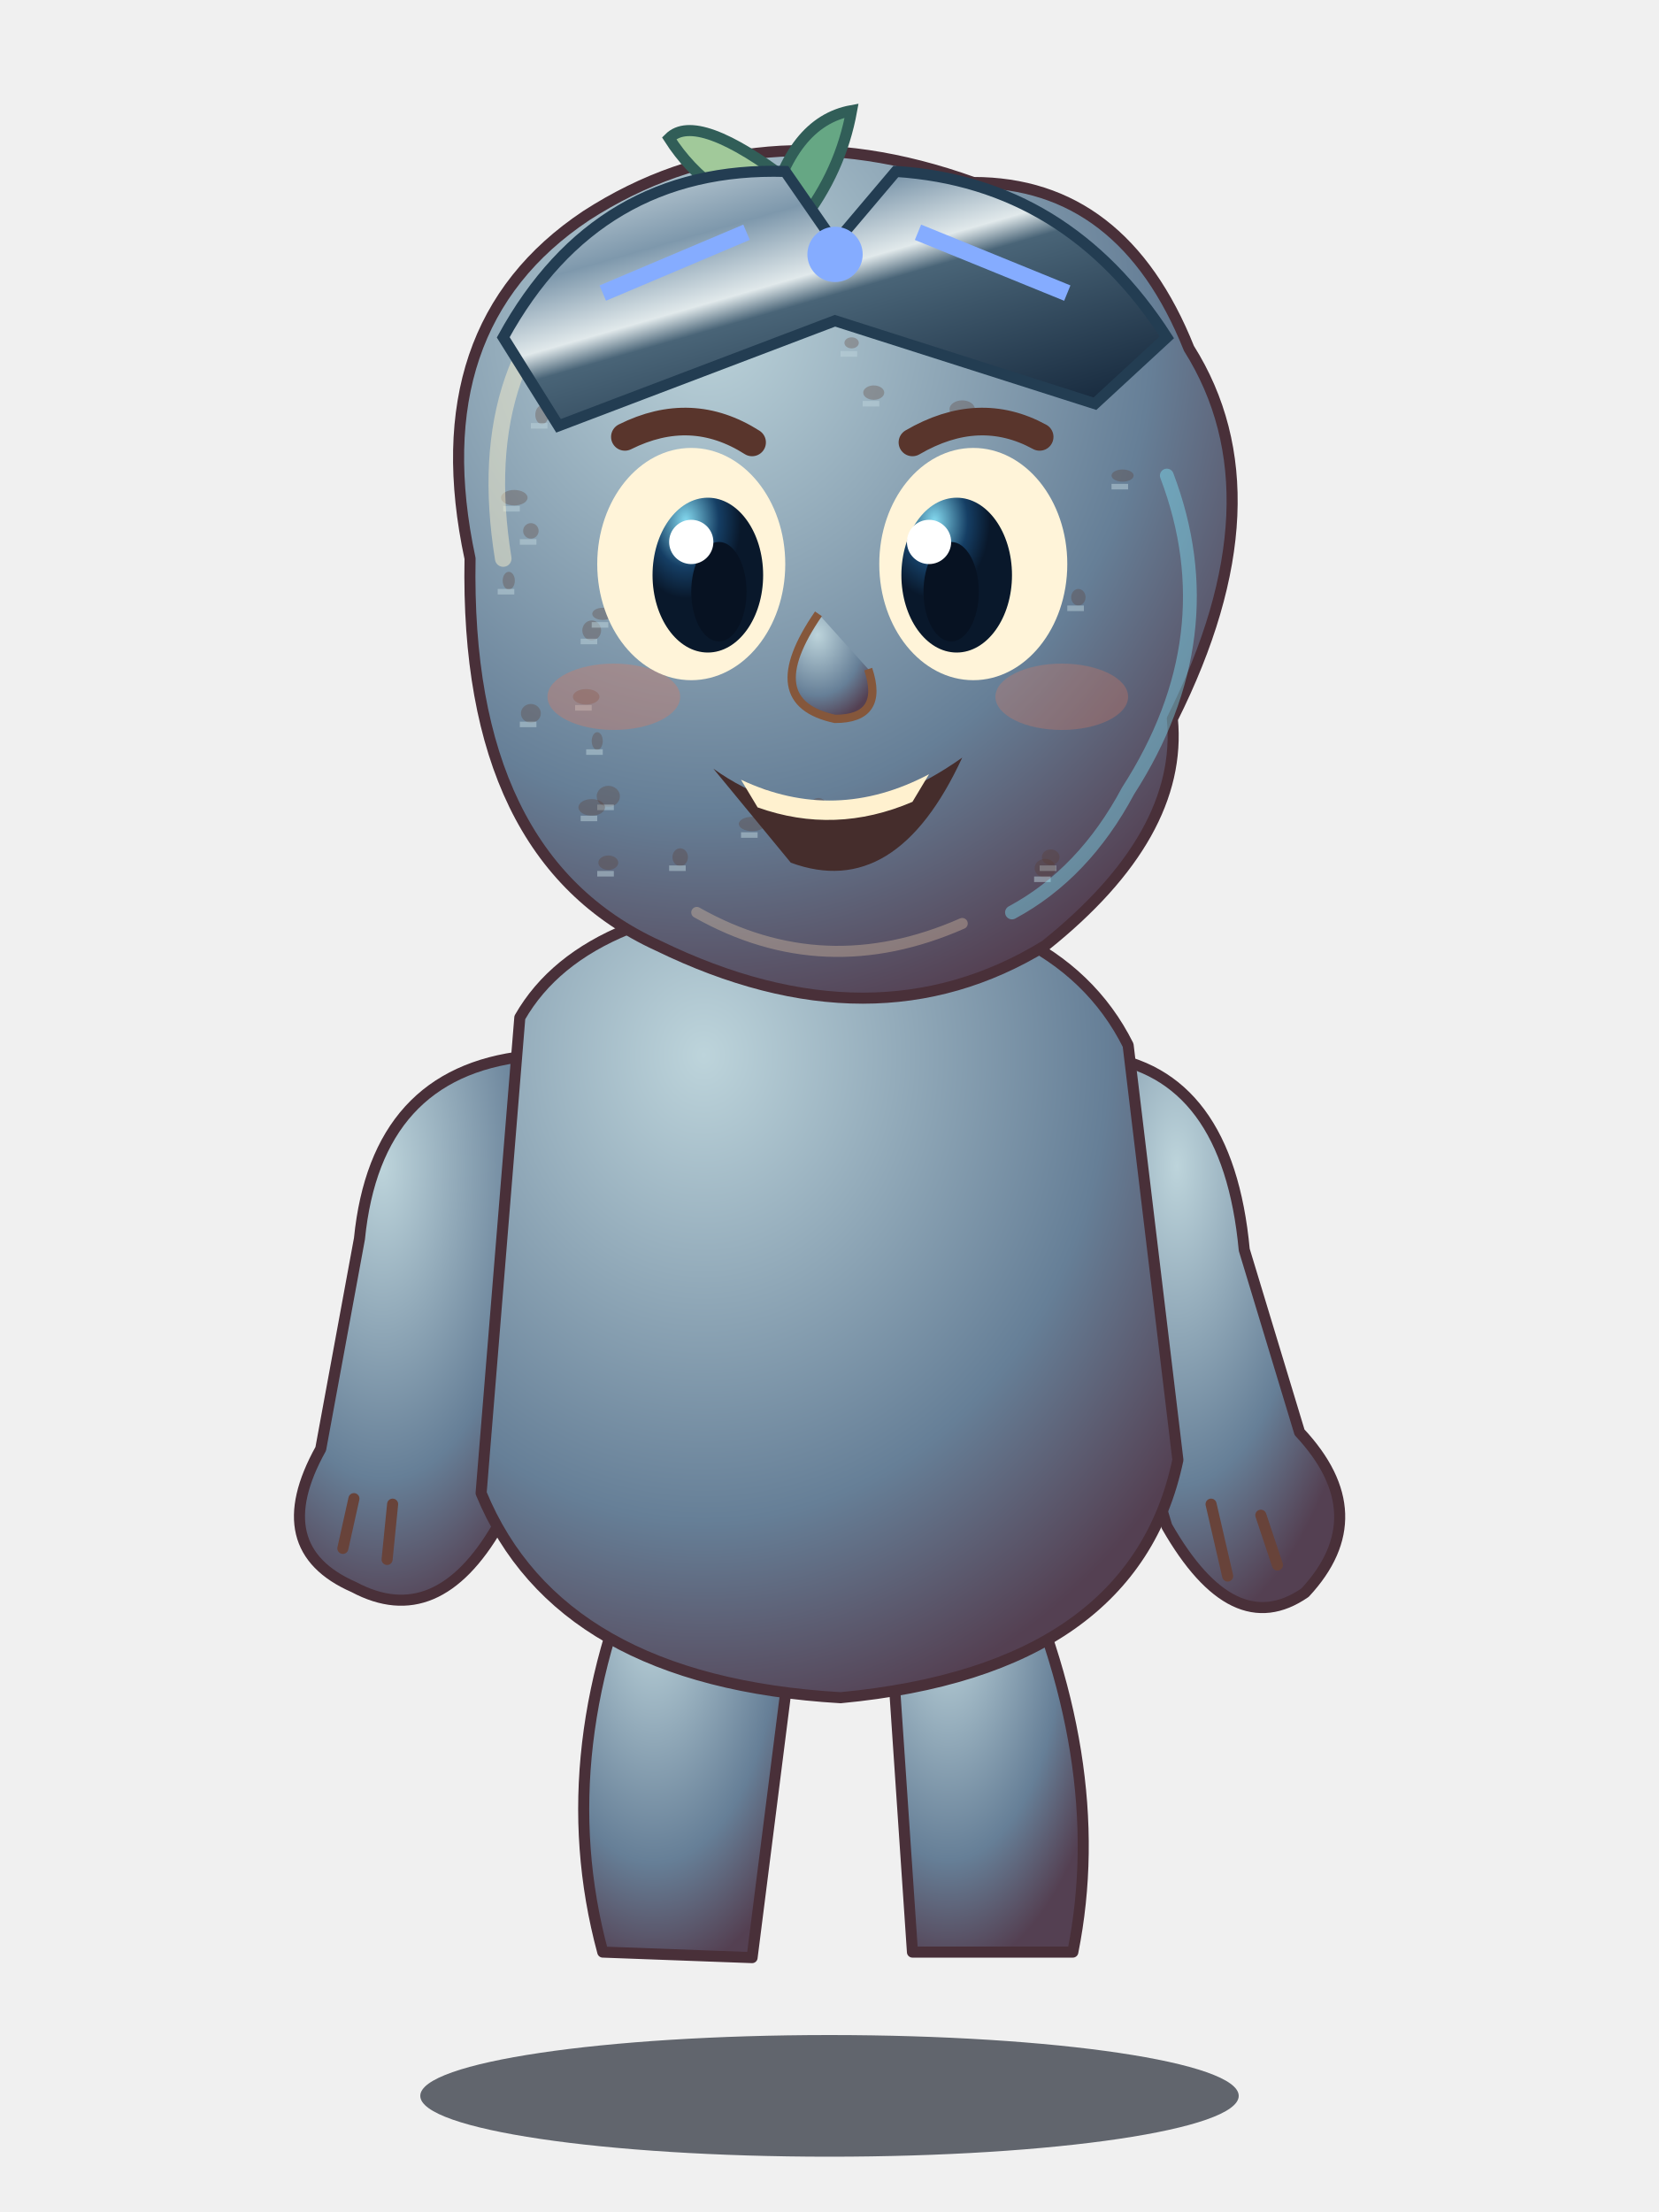
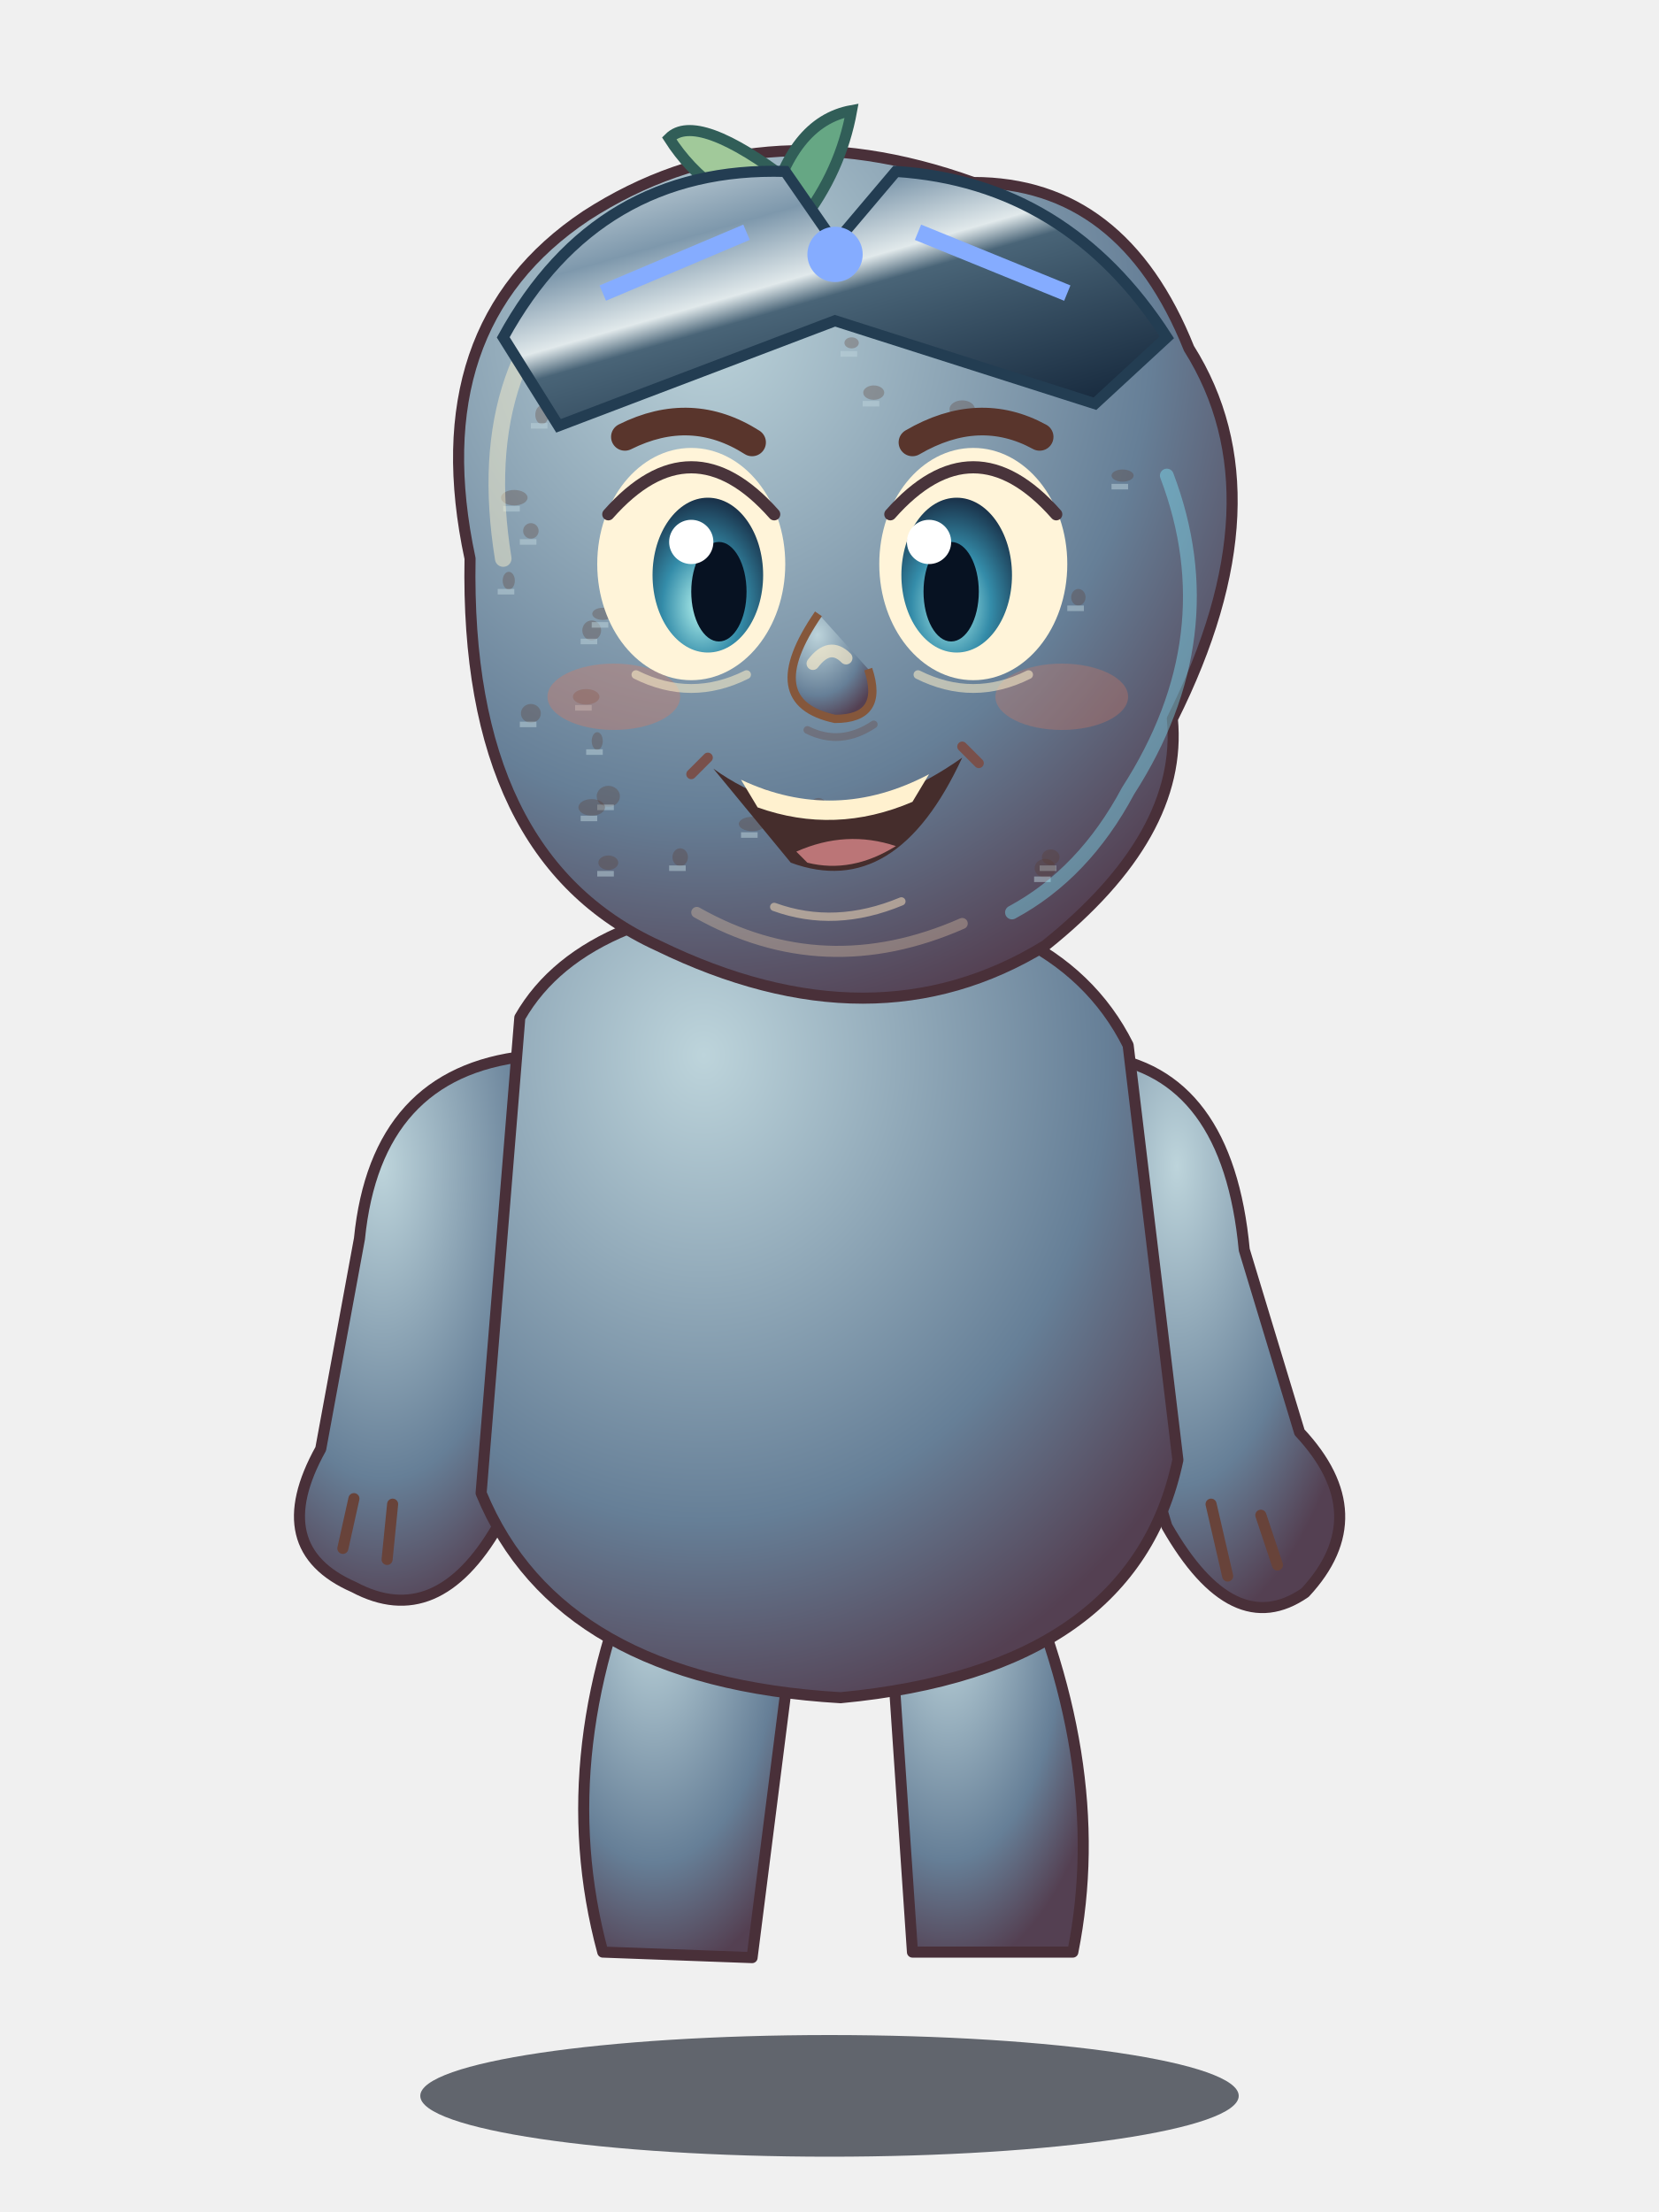
<svg xmlns="http://www.w3.org/2000/svg" viewBox="0 0 300 400">
  <defs>
    <radialGradient id="skin" cx=".32" cy=".2" r=".85">
      <stop stop-color="#bdd4db" />
      <stop offset=".68" stop-color="#667f97" />
      <stop offset="1" stop-color="#544052" />
    </radialGradient>
    <linearGradient id="cloth" x2=".8" y2="1">
      <stop stop-color="#3d5b75" />
      <stop offset=".5" stop-color="#253648" />
      <stop offset="1" stop-color="#101b2d" />
    </linearGradient>
    <linearGradient id="metal" x2=".75" y2="1">
      <stop stop-color="#dce6e9" />
      <stop offset=".3" stop-color="#7e98ac" />
      <stop offset=".48" stop-color="#e1e9eb" />
      <stop offset=".55" stop-color="#496477" />
      <stop offset="1" stop-color="#192c40" />
    </linearGradient>
    <linearGradient id="trim" x2="1" y2="1">
      <stop stop-color="#edfcff" />
      <stop offset=".4" stop-color="#85acff" />
      <stop offset="1" stop-color="#287c9f" />
    </linearGradient>
    <linearGradient id="leather" x2=".8" y2="1">
      <stop stop-color="#c59269" />
      <stop offset=".5" stop-color="#855339" />
      <stop offset="1" stop-color="#392722" />
    </linearGradient>
    <linearGradient id="hair" x2=".3" y2="1">
      <stop stop-color="#8f5a36" />
      <stop offset=".6" stop-color="#492b25" />
      <stop offset="1" stop-color="#241b22" />
    </linearGradient>
    <radialGradient id="lens" cx=".3" cy=".15">
      <stop stop-color="#84d9ef" />
      <stop offset=".6" stop-color="#153e64" />
      <stop offset="1" stop-color="#09182b" />
    </radialGradient>
  </defs>
  <ellipse cx="150" cy="379" rx="74" ry="11" fill="#020916" opacity=".6" />
  <g stroke="#493039" stroke-width="2" stroke-linejoin="round">
    <path d="M118 276Q99 316 109 353L136 354L145 283Z" fill="url(#skin)" />
    <path d="M160 279L165 353L194 353Q201 318 182 278Z" fill="url(#skin)" />
    <path d="M95 191Q68 194 65 224L58 262Q48 280 64 287Q79 295 90 276L101 235Z" fill="url(#skin)" />
    <path d="M199 191Q222 194 225 226L235 259Q249 274 236 288Q223 297 211 276L199 236Z" fill="url(#skin)" />
    <path d="M94 184Q106 163 148 162Q191 163 204 189L213 264Q205 302 152 307Q101 304 87 270Z" fill="url(#skin)" />
    <path d="M85 101Q76 59 106 39Q137 19 176 33Q203 33 215 63Q232 90 212 130Q214 151 189 171Q158 190 119 171Q84 155 85 101Z" fill="url(#skin)" />
  </g>
  <ellipse cx="153" cy="150" rx="1.3" ry="1.8" fill="#59392d" opacity=".3" />
  <path d="M151 152l3 0" stroke="#bdd4db" opacity=".5" />
  <ellipse cx="195" cy="108" rx="1.3" ry="1.5" fill="#59392d" opacity=".3" />
  <path d="M193 110l3 0" stroke="#bdd4db" opacity=".5" />
  <ellipse cx="93" cy="90" rx="2.4" ry="1.4" fill="#59392d" opacity=".3" />
  <path d="M91 92l3 0" stroke="#bdd4db" opacity=".5" />
  <ellipse cx="110" cy="144" rx="2.1" ry="1.9" fill="#59392d" opacity=".3" />
  <path d="M108 146l3 0" stroke="#bdd4db" opacity=".5" />
  <ellipse cx="180" cy="48" rx="1.7" ry="2.0" fill="#59392d" opacity=".3" />
  <path d="M178 50l3 0" stroke="#bdd4db" opacity=".5" />
  <ellipse cx="190" cy="155" rx="1.6" ry="1.4" fill="#59392d" opacity=".3" />
  <path d="M188 157l3 0" stroke="#bdd4db" opacity=".5" />
  <ellipse cx="106" cy="126" rx="2.4" ry="1.4" fill="#59392d" opacity=".3" />
  <path d="M104 128l3 0" stroke="#bdd4db" opacity=".5" />
  <ellipse cx="107" cy="146" rx="2.4" ry="1.5" fill="#59392d" opacity=".3" />
  <path d="M105 148l3 0" stroke="#bdd4db" opacity=".5" />
  <ellipse cx="154" cy="62" rx="1.3" ry="1.0" fill="#59392d" opacity=".3" />
  <path d="M152 64l3 0" stroke="#bdd4db" opacity=".5" />
  <ellipse cx="122" cy="52" rx="2.2" ry="1.2" fill="#59392d" opacity=".3" />
  <path d="M120 54l3 0" stroke="#bdd4db" opacity=".5" />
  <ellipse cx="189" cy="157" rx="1.9" ry="1.7" fill="#59392d" opacity=".3" />
  <path d="M187 159l3 0" stroke="#bdd4db" opacity=".5" />
  <ellipse cx="107" cy="114" rx="1.7" ry="1.8" fill="#59392d" opacity=".3" />
  <path d="M105 116l3 0" stroke="#bdd4db" opacity=".5" />
  <ellipse cx="110" cy="156" rx="1.8" ry="1.3" fill="#59392d" opacity=".3" />
  <path d="M108 158l3 0" stroke="#bdd4db" opacity=".5" />
  <ellipse cx="126" cy="46" rx="2.3" ry="1.2" fill="#59392d" opacity=".3" />
  <path d="M124 48l3 0" stroke="#bdd4db" opacity=".5" />
  <ellipse cx="92" cy="105" rx="1.1" ry="1.6" fill="#59392d" opacity=".3" />
  <path d="M90 107l3 0" stroke="#bdd4db" opacity=".5" />
  <ellipse cx="158" cy="71" rx="1.9" ry="1.3" fill="#59392d" opacity=".3" />
  <path d="M156 73l3 0" stroke="#bdd4db" opacity=".5" />
  <ellipse cx="171" cy="57" rx="1.3" ry="1.2" fill="#59392d" opacity=".3" />
  <path d="M169 59l3 0" stroke="#bdd4db" opacity=".5" />
  <ellipse cx="136" cy="149" rx="2.4" ry="1.3" fill="#59392d" opacity=".3" />
  <path d="M134 151l3 0" stroke="#bdd4db" opacity=".5" />
  <ellipse cx="123" cy="56" rx="1.3" ry="1.9" fill="#59392d" opacity=".3" />
  <path d="M121 58l3 0" stroke="#bdd4db" opacity=".5" />
  <ellipse cx="96" cy="129" rx="1.8" ry="1.7" fill="#59392d" opacity=".3" />
  <path d="M94 131l3 0" stroke="#bdd4db" opacity=".5" />
  <ellipse cx="167" cy="44" rx="2.3" ry="1.5" fill="#59392d" opacity=".3" />
  <path d="M165 46l3 0" stroke="#bdd4db" opacity=".5" />
  <ellipse cx="123" cy="155" rx="1.4" ry="1.6" fill="#59392d" opacity=".3" />
  <path d="M121 157l3 0" stroke="#bdd4db" opacity=".5" />
  <ellipse cx="148" cy="146" rx="1.6" ry="1.7" fill="#59392d" opacity=".3" />
  <path d="M146 148l3 0" stroke="#bdd4db" opacity=".5" />
  <ellipse cx="128" cy="49" rx="2.3" ry="1.7" fill="#59392d" opacity=".3" />
  <path d="M126 51l3 0" stroke="#bdd4db" opacity=".5" />
  <ellipse cx="96" cy="96" rx="1.4" ry="1.4" fill="#59392d" opacity=".3" />
  <path d="M94 98l3 0" stroke="#bdd4db" opacity=".5" />
  <ellipse cx="203" cy="86" rx="2.0" ry="1.1" fill="#59392d" opacity=".3" />
  <path d="M201 88l3 0" stroke="#bdd4db" opacity=".5" />
  <ellipse cx="98" cy="75" rx="1.2" ry="1.7" fill="#59392d" opacity=".3" />
  <path d="M96 77l3 0" stroke="#bdd4db" opacity=".5" />
  <ellipse cx="138" cy="144" rx="1.2" ry="1.4" fill="#59392d" opacity=".3" />
  <path d="M136 146l3 0" stroke="#bdd4db" opacity=".5" />
  <ellipse cx="190" cy="97" rx="1.7" ry="1.9" fill="#59392d" opacity=".3" />
  <path d="M188 99l3 0" stroke="#bdd4db" opacity=".5" />
  <ellipse cx="109" cy="111" rx="1.9" ry="1.1" fill="#59392d" opacity=".3" />
  <path d="M107 113l3 0" stroke="#bdd4db" opacity=".5" />
  <ellipse cx="108" cy="134" rx="1.0" ry="1.6" fill="#59392d" opacity=".3" />
  <path d="M106 136l3 0" stroke="#bdd4db" opacity=".5" />
  <ellipse cx="174" cy="74" rx="2.3" ry="1.6" fill="#59392d" opacity=".3" />
  <path d="M172 76l3 0" stroke="#bdd4db" opacity=".5" />
  <ellipse cx="109" cy="60" rx="1.2" ry="1.4" fill="#59392d" opacity=".3" />
  <path d="M107 62l3 0" stroke="#bdd4db" opacity=".5" />
  <ellipse cx="115" cy="46" rx="2.0" ry="1.8" fill="#59392d" opacity=".3" />
  <path d="M113 48l3 0" stroke="#bdd4db" opacity=".5" />
  <path d="M100 70Q99 52 121 45" stroke="#fff6d9" opacity=".38" stroke-width="7" stroke-linecap="round" fill="none" />
  <path d="M91 101Q85 64 110 46" fill="none" stroke="#fff4ce" stroke-width="3" stroke-linecap="round" opacity=".45" />
  <path d="M211 86Q222 115 204 143Q196 158 183 165" fill="none" stroke="#82ecff" stroke-width="2.5" stroke-linecap="round" opacity=".4" />
  <path d="M126 165Q149 178 174 167" fill="none" stroke="#ffdfb1" stroke-width="2" stroke-linecap="round" opacity=".3" />
  <ellipse cx="111" cy="126" rx="12" ry="6" fill="#dc785e" opacity=".35" />
  <ellipse cx="192" cy="126" rx="12" ry="6" fill="#dc785e" opacity=".3" />
  <path d="M113 79Q125 73 136 80M165 80Q177 73 188 79" fill="none" stroke="#59352c" stroke-width="5" stroke-linecap="round" />
  <g>
    <ellipse cx="125" cy="102" rx="17" ry="21" fill="#fff4d9" />
    <ellipse cx="176" cy="102" rx="17" ry="21" fill="#fff4d9" />
-     <ellipse cx="128" cy="104" rx="10" ry="14" fill="url(#lens)" />
-     <ellipse cx="173" cy="104" rx="10" ry="14" fill="url(#lens)" />
+     <defs>
+       <radialGradient id="iris-finish-128" cx=".45" cy=".7" r=".75">
+         <stop stop-color="#b7f6f0" />
+         <stop offset=".48" stop-color="#348ca9" />
+         <stop offset="1" stop-color="#16243b" />
+       </radialGradient>
+     </defs>
+     <ellipse cx="128" cy="104" rx="10" ry="14" fill="url(#iris-finish-128)" />
+     <defs>
+       <radialGradient id="iris-finish-173" cx=".45" cy=".7" r=".75">
+         <stop stop-color="#b7f6f0" />
+         <stop offset=".48" stop-color="#348ca9" />
+         <stop offset="1" stop-color="#16243b" />
+       </radialGradient>
+     </defs>
+     <ellipse cx="173" cy="104" rx="10" ry="14" fill="url(#iris-finish-173)" />
    <ellipse cx="130" cy="107" rx="5" ry="9" fill="#071222" />
    <ellipse cx="172" cy="107" rx="5" ry="9" fill="#071222" />
    <circle cx="125" cy="98" r="4" fill="white" />
    <circle cx="168" cy="98" r="4" fill="white" />
  </g>
  <path d="M148 111Q137 127 151 130Q160 130 157 121" fill="url(#skin)" stroke="#85573b" stroke-width="1.5" />
  <path d="M129 139Q150 154 174 137Q162 163 143 156Z" fill="#452d2c" />
  <path d="M134 141Q151 149 168 140L165 145Q151 151 137 146Z" fill="#fff1cf" />
  <path d="M64 271l-2 9m9-8-1 10m158-8 3 9m-12-11 3 13" stroke="#68433a" stroke-width="2" stroke-linecap="round" />
  <path d="M139 39Q143 22 154 20Q152 31 145 40" fill="#66a784" stroke="#315e58" stroke-width="2" />
  <path d="M143 33Q126 20 121 25Q128 36 142 40" fill="#a1c99a" stroke="#315e58" stroke-width="2" />
  <path d="M91 61Q108 30 142 31L151 44L162 31Q193 33 211 61L198 73L151 58L101 77Z" fill="url(#metal)" stroke="#233d52" stroke-width="2" />
  <path d="M109 53L135 42m31 0 27 11" stroke="#85acff" stroke-width="3" />
  <circle cx="151" cy="46" r="5" fill="#85acff" />
+   <g data-face-finish="1">
+     <path d="M110 93Q125 76 140 93" fill="none" stroke="#49343b" stroke-width="2.2" stroke-linecap="round" />
+     <path d="M115 122Q125 127 135 122" fill="none" stroke="#fff0c9" stroke-width="1.6" opacity=".55" stroke-linecap="round" />
+     <path d="M161 93Q176 76 191 93" fill="none" stroke="#49343b" stroke-width="2.2" stroke-linecap="round" />
+     <path d="M166 122Q176 127 186 122" fill="none" stroke="#fff0c9" stroke-width="1.6" opacity=".55" stroke-linecap="round" />
+     <path d="M144 154Q153 150 162 153Q154 158 146 156Z" fill="#d88789" opacity=".8" />
+     <path d="M128 137l-3 3m49-5 3 3" stroke="#79504b" stroke-width="1.8" stroke-linecap="round" />
+     <path d="M140 164Q151 168 163 163" fill="none" stroke="#ffe3bb" stroke-width="1.5" opacity=".5" stroke-linecap="round" />
+     <path d="M147 120q3-4 6-1" fill="none" stroke="#fff0cc" stroke-width="2.3" opacity=".65" stroke-linecap="round" />
+     <path d="M146 132q6 3 12-1" fill="none" stroke="#69463e" stroke-width="1.4" opacity=".35" stroke-linecap="round" />
+   </g>
</svg>
